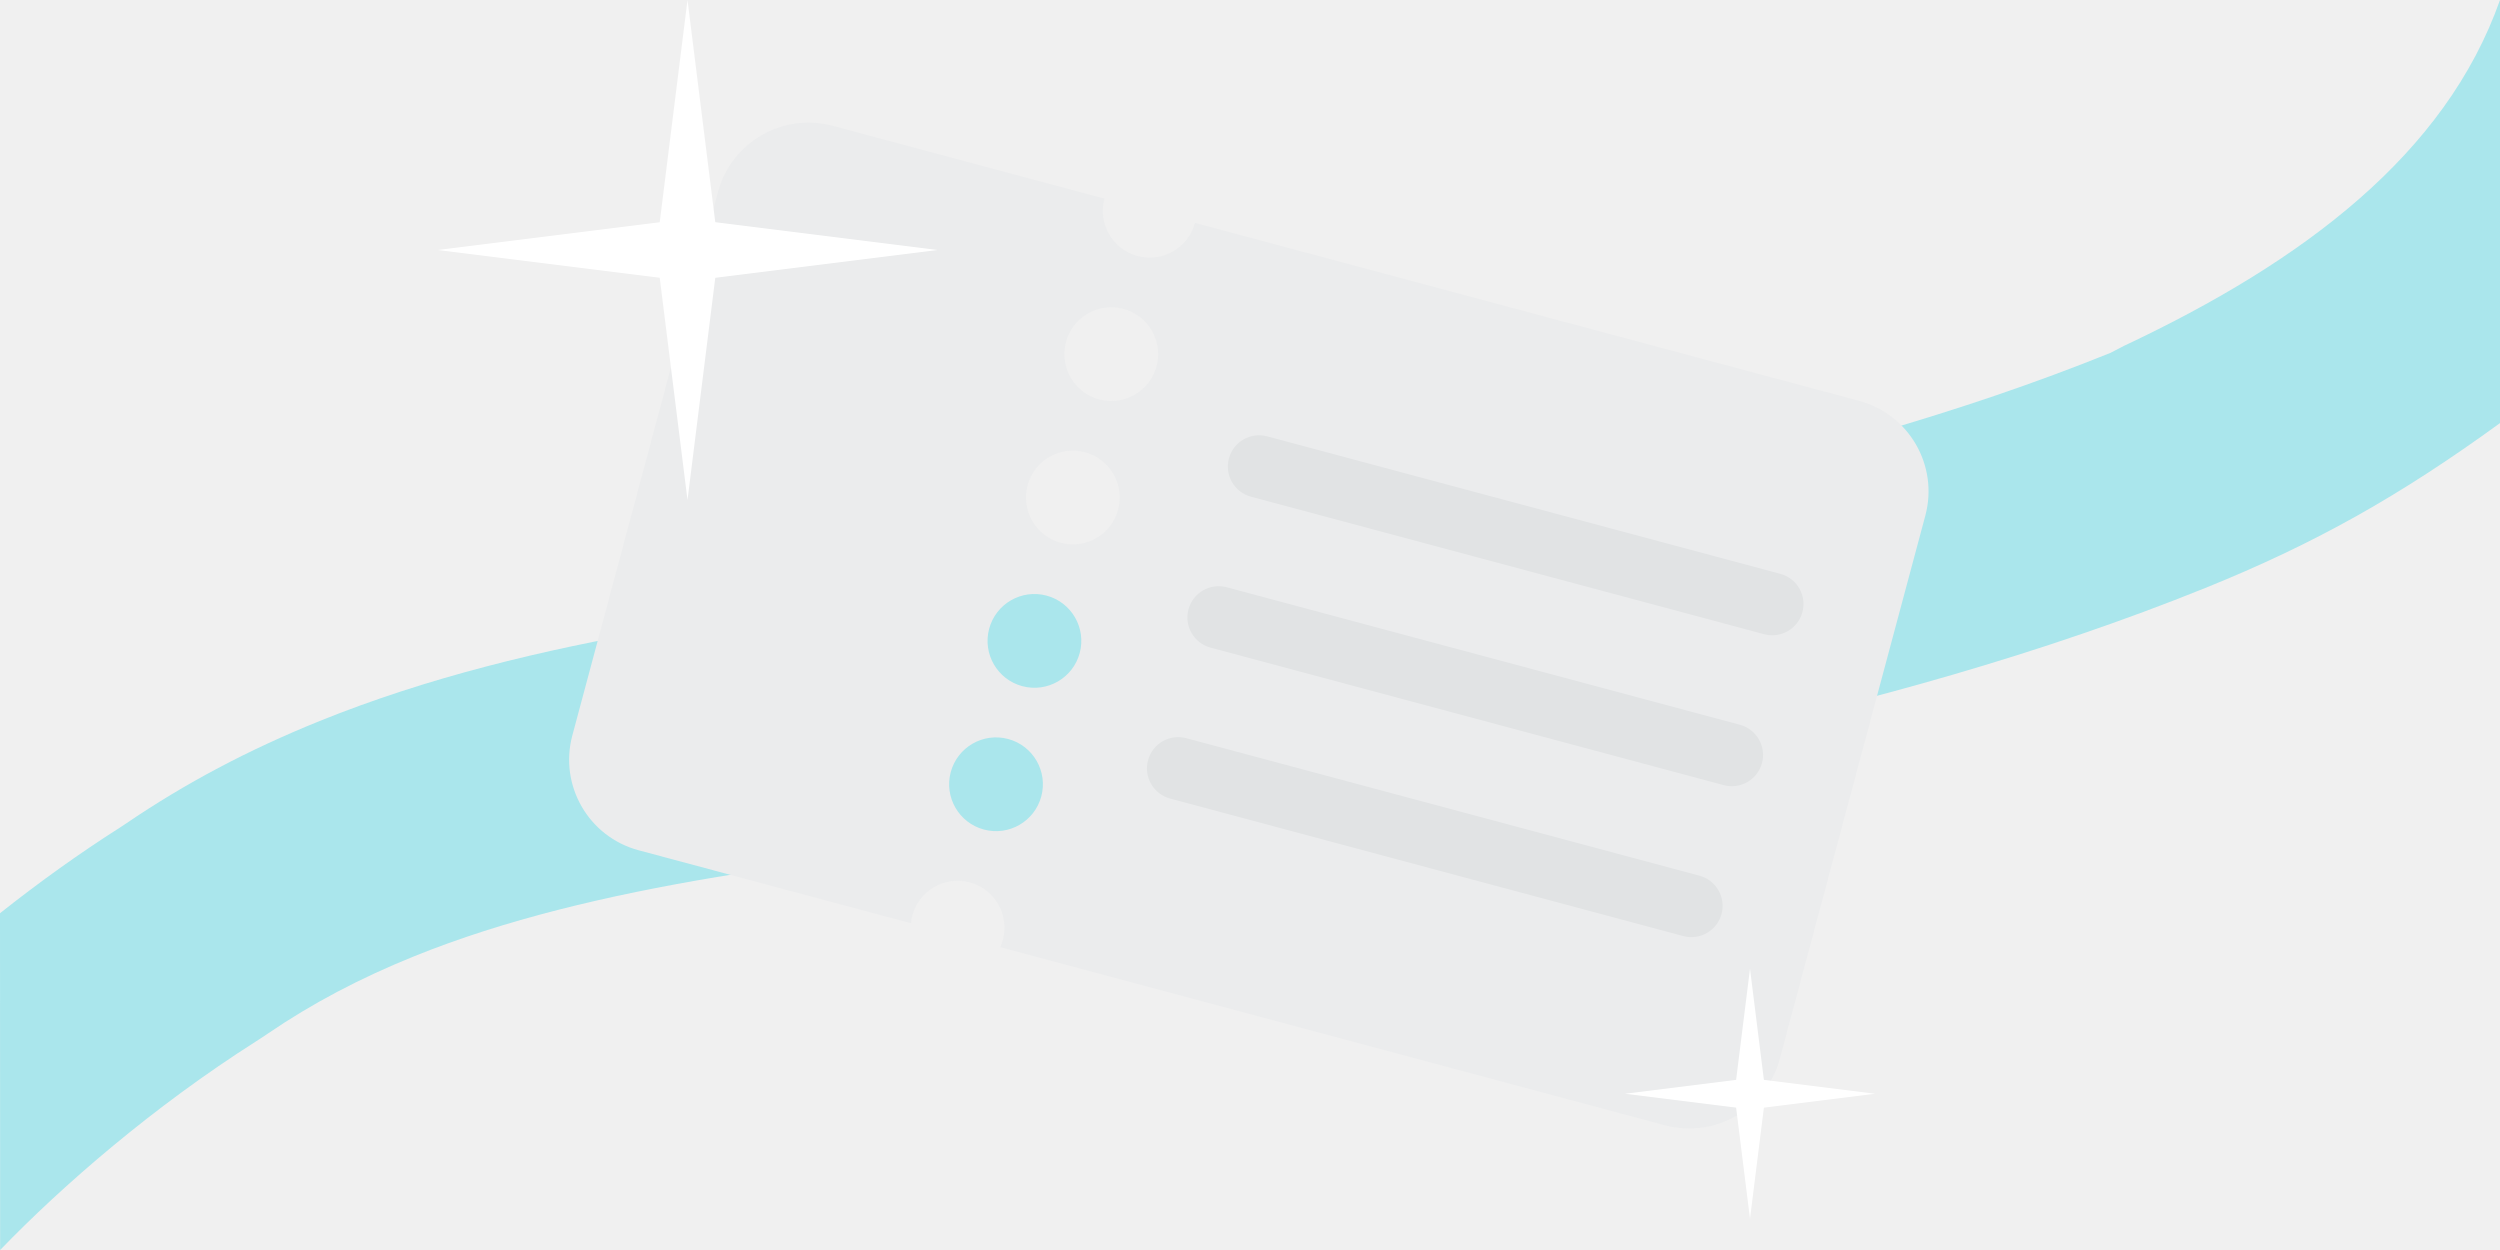
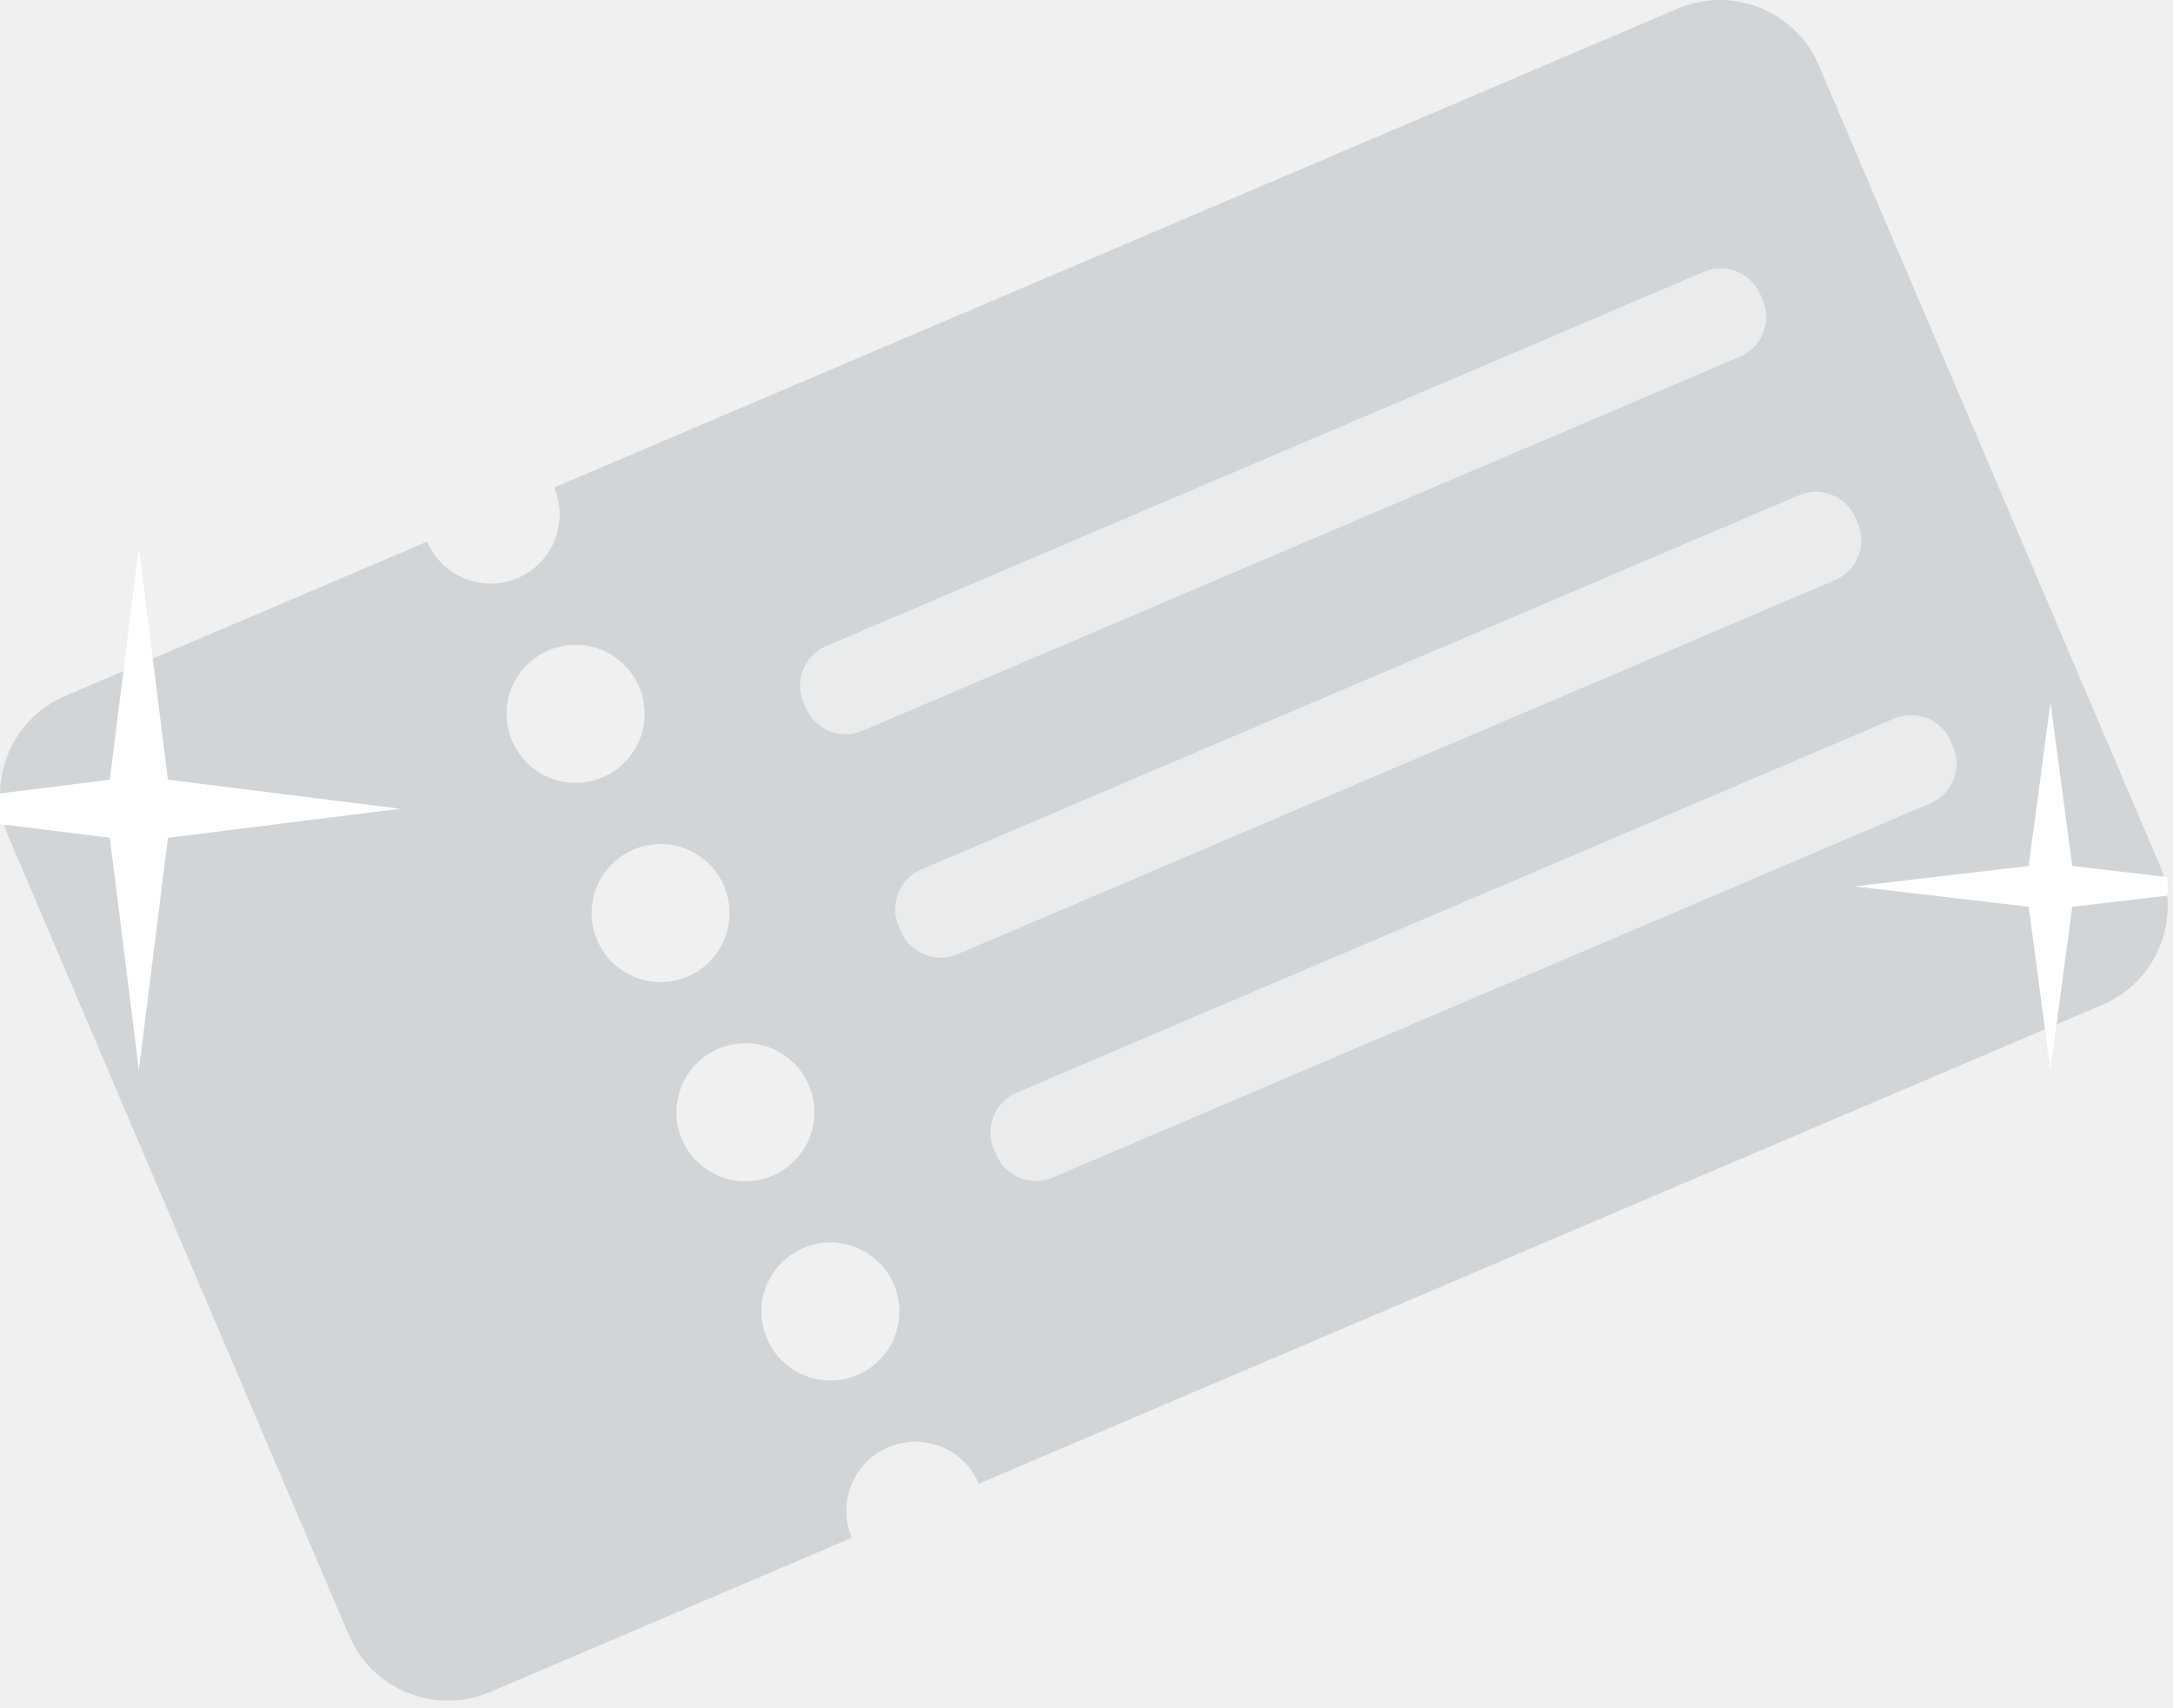
- <svg xmlns="http://www.w3.org/2000/svg" width="320" height="160" viewBox="0 0 320 160" fill="none">
-   <path d="M32.844 133.25C19.637 141.635 8.02 151.714 0.017 160L0 116.892C5.11 112.844 10.24 109.178 15.373 105.914L16.121 105.419C23.686 100.269 31.796 95.974 40.912 92.292C68.199 81.266 99.679 77.915 133.003 74.371L133.107 74.36C139.937 73.633 146.992 72.883 154.137 72.047C185.879 68.34 231.764 60.669 270.137 45.168L271.869 44.269C294.848 33.456 313.03 19.755 320 0L320 54.156C307.174 63.472 296.354 69.573 282.259 75.268C240.546 92.12 191.606 100.349 157.892 104.287C150.721 105.126 143.715 105.871 136.931 106.593L136.779 106.609L136.707 106.616L136.431 106.646C105.415 109.945 76.124 113.062 53.034 122.394C46.051 125.214 39.908 128.461 34.252 132.321L34.043 132.463L32.844 133.25Z" fill="#AAE6EC" />
-   <path fill-rule="evenodd" clip-rule="evenodd" d="M152.956 28.529C152.098 31.73 148.808 33.629 145.607 32.772C142.406 31.914 140.507 28.624 141.364 25.423L106.591 16.106C100.19 14.39 93.609 18.189 91.894 24.591L73.259 94.138C71.544 100.539 75.343 107.119 81.745 108.835L116.598 118.174C116.629 117.845 116.688 117.515 116.777 117.186C117.634 113.985 120.924 112.086 124.125 112.944C127.326 113.801 129.225 117.091 128.368 120.292C128.28 120.621 128.166 120.937 128.029 121.237L213.11 144.034C219.512 145.749 226.092 141.95 227.807 135.549L246.442 66.002C248.158 59.601 244.359 53.02 237.957 51.305L152.956 28.529ZM140.69 51.124C143.89 51.982 147.18 50.083 148.038 46.882C148.896 43.681 146.996 40.391 143.795 39.533C140.595 38.676 137.305 40.575 136.447 43.776C135.589 46.977 137.489 50.267 140.69 51.124ZM143.12 65.234C142.263 68.435 138.973 70.335 135.772 69.477C132.571 68.619 130.672 65.329 131.529 62.129C132.387 58.928 135.677 57.028 138.878 57.886C142.079 58.743 143.978 62.033 143.12 65.234ZM130.854 87.83C134.055 88.687 137.345 86.788 138.203 83.587C139.061 80.386 137.161 77.096 133.96 76.238C130.759 75.381 127.469 77.28 126.612 80.481C125.754 83.682 127.654 86.972 130.854 87.83ZM133.285 101.94C132.428 105.14 129.138 107.04 125.937 106.182C122.736 105.324 120.837 102.034 121.694 98.834C122.552 95.633 125.842 93.733 129.043 94.591C132.243 95.449 134.143 98.739 133.285 101.94Z" fill="#EBECED" />
-   <rect x="158.335" y="54.817" width="76" height="8" rx="4" transform="rotate(15 158.335 54.8172)" fill="#E1E3E4" />
-   <rect x="153.159" y="74.136" width="76" height="8" rx="4" transform="rotate(15 153.159 74.1357)" fill="#E1E3E4" />
-   <rect x="147.982" y="93.454" width="76" height="8" rx="4" transform="rotate(15 147.982 93.4542)" fill="#E1E3E4" />
-   <path d="M88 0L84 32H92L88 0Z" fill="white" />
-   <path d="M120 32L88 28V36L120 32Z" fill="white" />
-   <path d="M88 64L92 32H84L88 64Z" fill="white" />
-   <path d="M56 32L88 36V28L56 32Z" fill="white" />
-   <path d="M224 124L222 140H226L224 124Z" fill="white" />
-   <path d="M240 140L224 138V142L240 140Z" fill="white" />
-   <path d="M224 156L226 140H222L224 156Z" fill="white" />
-   <path d="M208 140L224 142V138L208 140Z" fill="white" />
+ <svg xmlns="http://www.w3.org/2000/svg" width="266" height="209" viewBox="0 0 266 209" fill="none">
+   <g clip-path="url(#clip0_6968_7205)">
+     <path d="M205.36 1.06L67.83 59.68C69.66 63.97 67.66 68.93 63.37 70.76C59.08 72.59 54.12 70.6 52.29 66.3L8.01 85.18C1.31 88.03 -1.8 95.78 1.06 102.47L42.71 200.17C45.56 206.86 53.3 209.98 60 207.12L104.28 188.24C102.45 183.95 104.45 178.99 108.74 177.16C113.03 175.33 117.99 177.32 119.82 181.62L257.35 123C264.05 120.15 267.16 112.4 264.3 105.71L222.65 8.01C219.8 1.32 212.06 -1.8 205.36 1.06ZM104.96 168.31C100.67 170.14 95.71 168.14 93.88 163.85C92.05 159.56 94.05 154.6 98.34 152.77C102.63 150.94 107.59 152.94 109.42 157.23C111.25 161.52 109.25 166.48 104.96 168.31ZM94.56 143.92C90.27 145.75 85.31 143.76 83.48 139.46C81.65 135.17 83.65 130.21 87.94 128.38C92.23 126.55 97.19 128.55 99.02 132.84C100.85 137.13 98.85 142.09 94.56 143.92ZM84.17 119.54C79.88 121.37 74.92 119.37 73.09 115.08C71.26 110.79 73.26 105.83 77.55 104C81.84 102.17 86.8 104.16 88.63 108.46C90.46 112.76 88.46 117.71 84.17 119.54ZM73.77 95.15C69.48 96.98 64.52 94.98 62.69 90.69C60.86 86.4 62.86 81.44 67.15 79.61C71.44 77.78 76.4 79.78 78.23 84.07C80.06 88.36 78.06 93.32 73.77 95.15Z" fill="#D1D5D7" />
+     <path d="M251 86L248 108.5H254L251 86Z" fill="white" />
+     <path d="M275 108.5L251 105.688V111.312L275 108.5Z" fill="white" />
+     <path d="M251 131L254 108.5H248L251 131Z" fill="white" />
+     <path d="M227 108.5L251 111.312V105.688L227 108.5Z" fill="white" />
+     <path d="M208.56 33.28L101.145 79.075C98.457 80.221 97.207 83.328 98.353 86.016L98.632 86.669C99.777 89.356 102.885 90.606 105.572 89.46L212.988 43.666C215.675 42.52 216.925 39.413 215.779 36.725L215.501 36.072C214.355 33.384 211.248 32.134 208.56 33.28Z" fill="#E9EBEC" />
+     <path d="M220.209 60.621L112.793 106.416C110.106 107.561 108.856 110.669 110.002 113.356L110.28 114.01C111.426 116.697 114.534 117.947 117.221 116.801L224.637 71.007C227.324 69.861 228.574 66.753 227.428 64.066L227.15 63.413C226.004 60.725 222.897 59.475 220.209 60.621Z" fill="#E9EBEC" />
+     <path d="M231.864 87.953L124.448 133.747C121.761 134.893 120.511 138.001 121.657 140.688L121.935 141.341C123.081 144.029 126.189 145.279 128.876 144.133L236.292 98.338C238.979 97.193 240.229 94.085 239.083 91.398L238.805 90.745C237.659 88.057 234.551 86.807 231.864 87.953Z" fill="#E9EBEC" />
+     <path d="M17 67L13 99H21L17 67Z" fill="white" />
+     <path d="M49 99L17 95V103L49 99Z" fill="white" />
+     <path d="M17 131L21 99H13L17 131Z" fill="white" />
+     <path d="M-15 99L17 103V95L-15 99Z" fill="white" />
+   </g>
+   <defs>
+     <clipPath id="clip0_6968_7205">
+       <rect width="265.35" height="208.18" fill="white" />
+     </clipPath>
+   </defs>
</svg>
